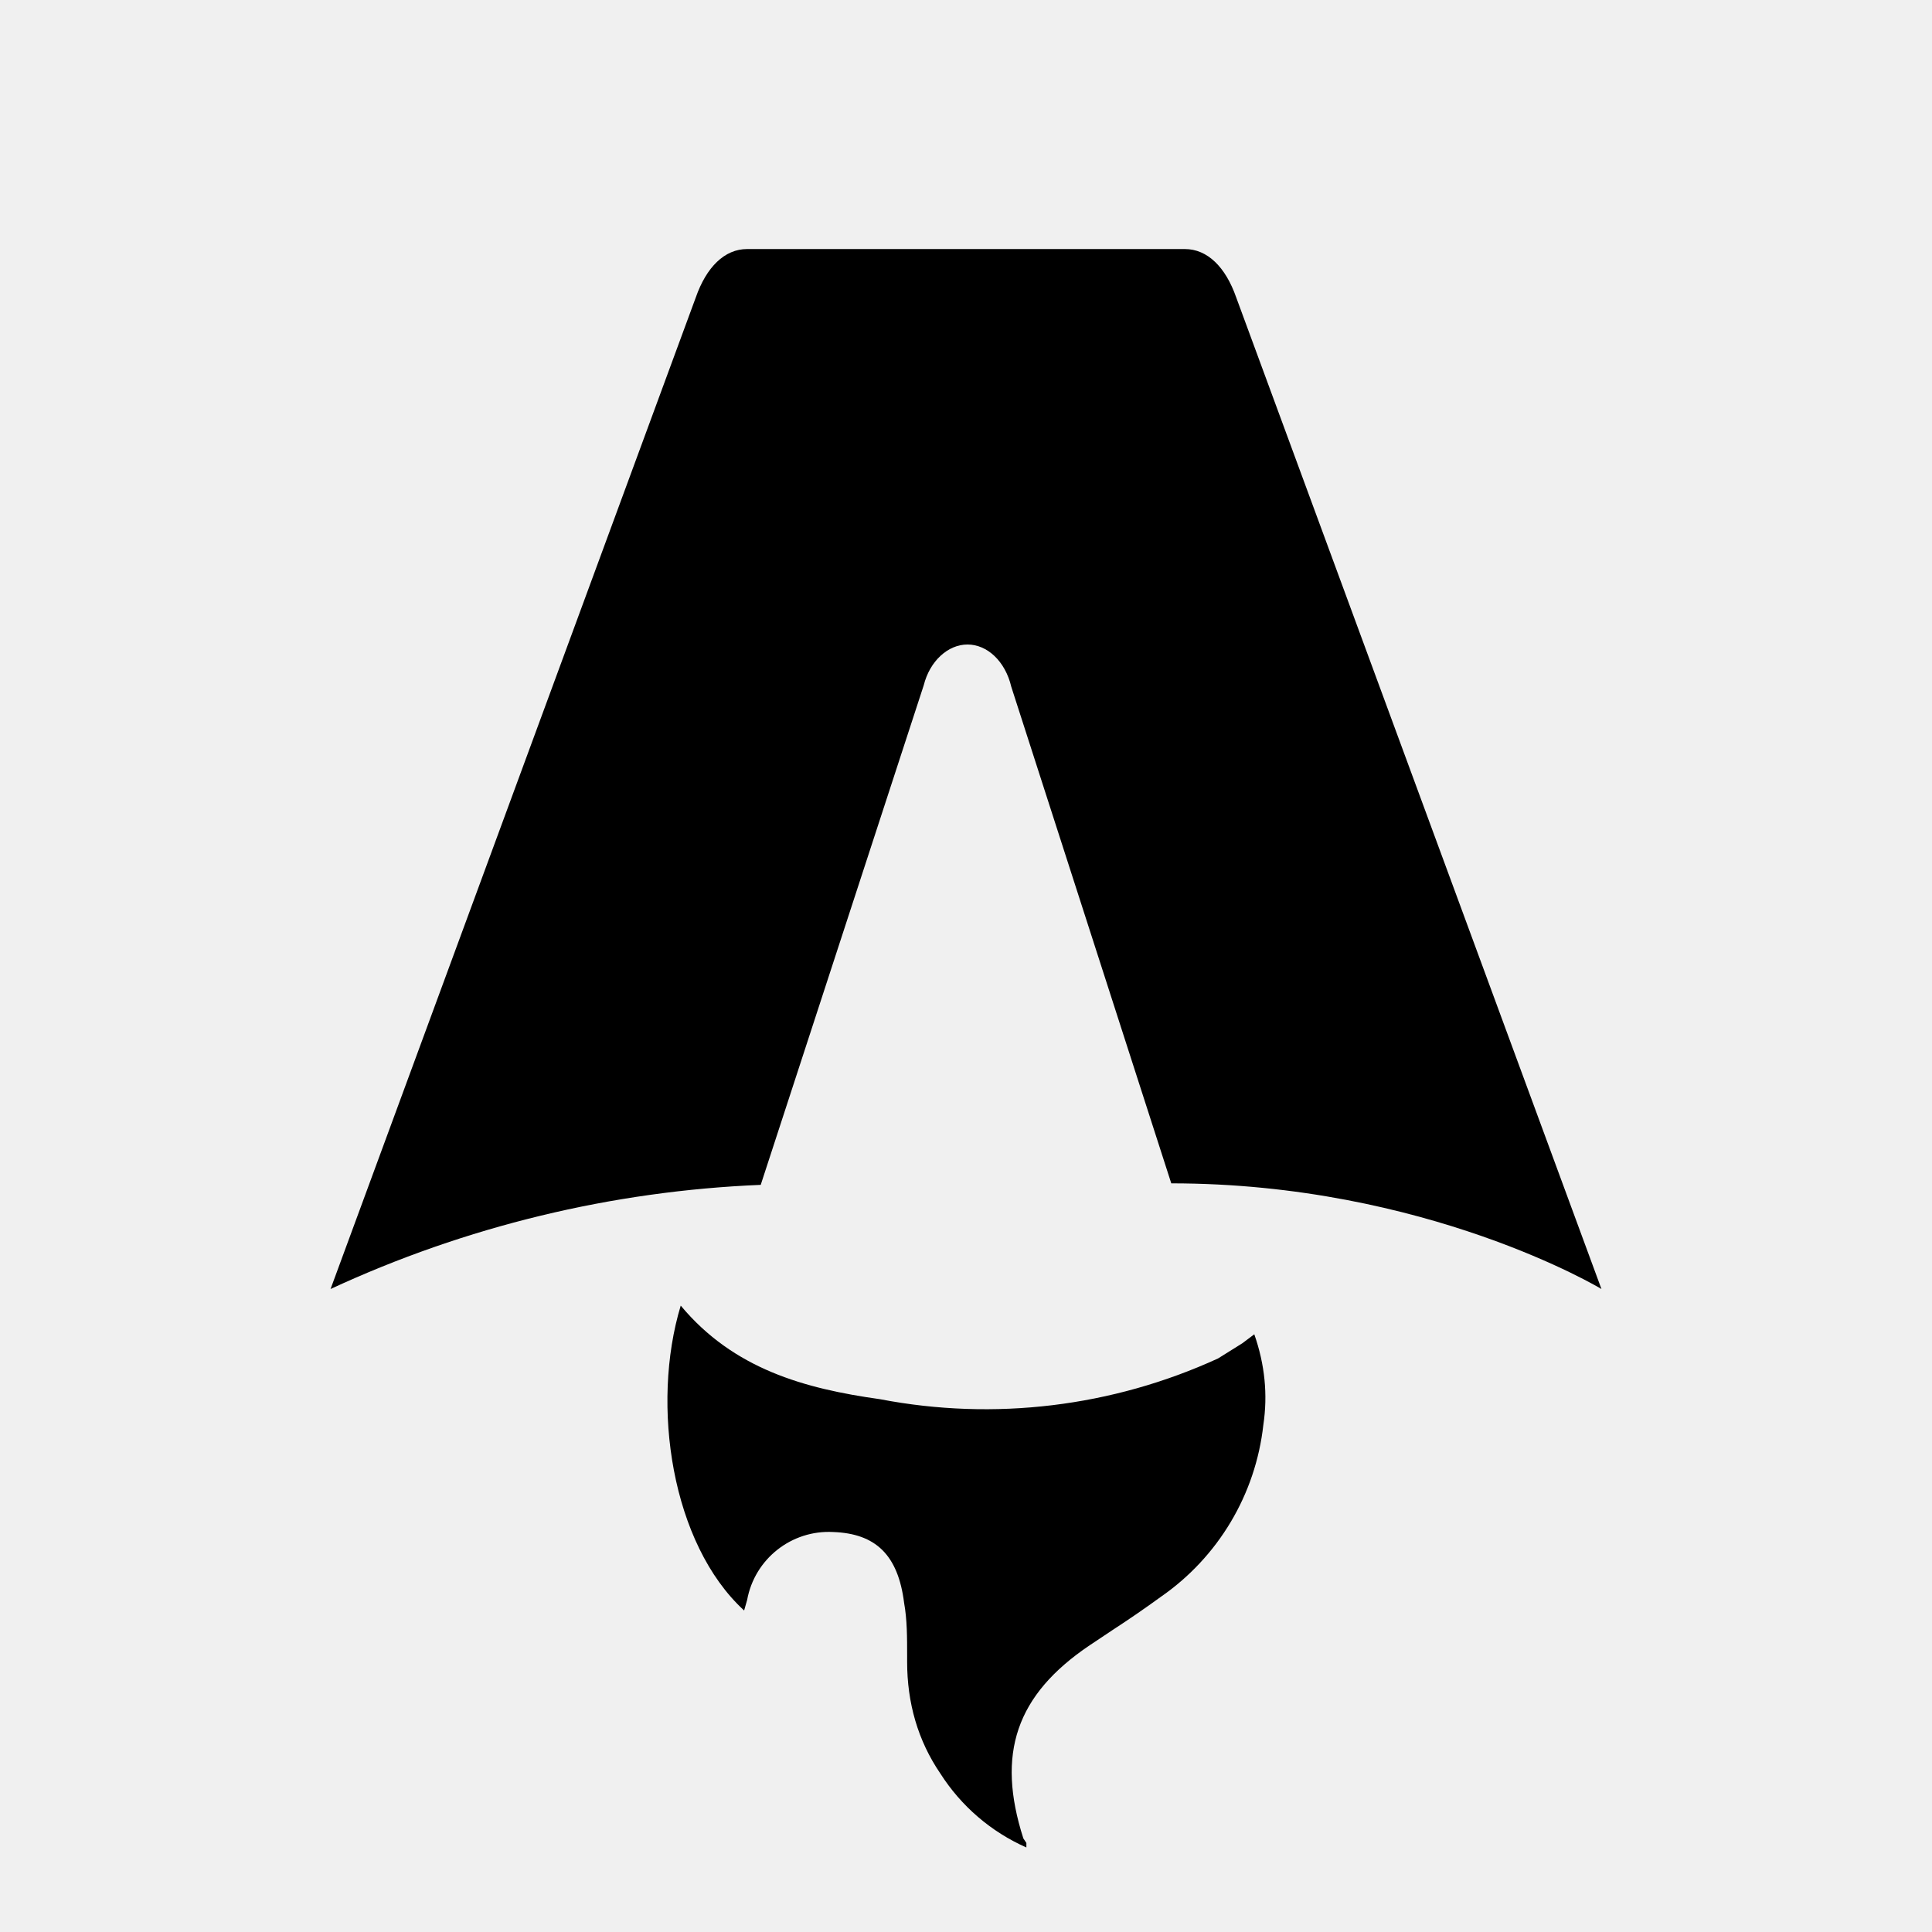
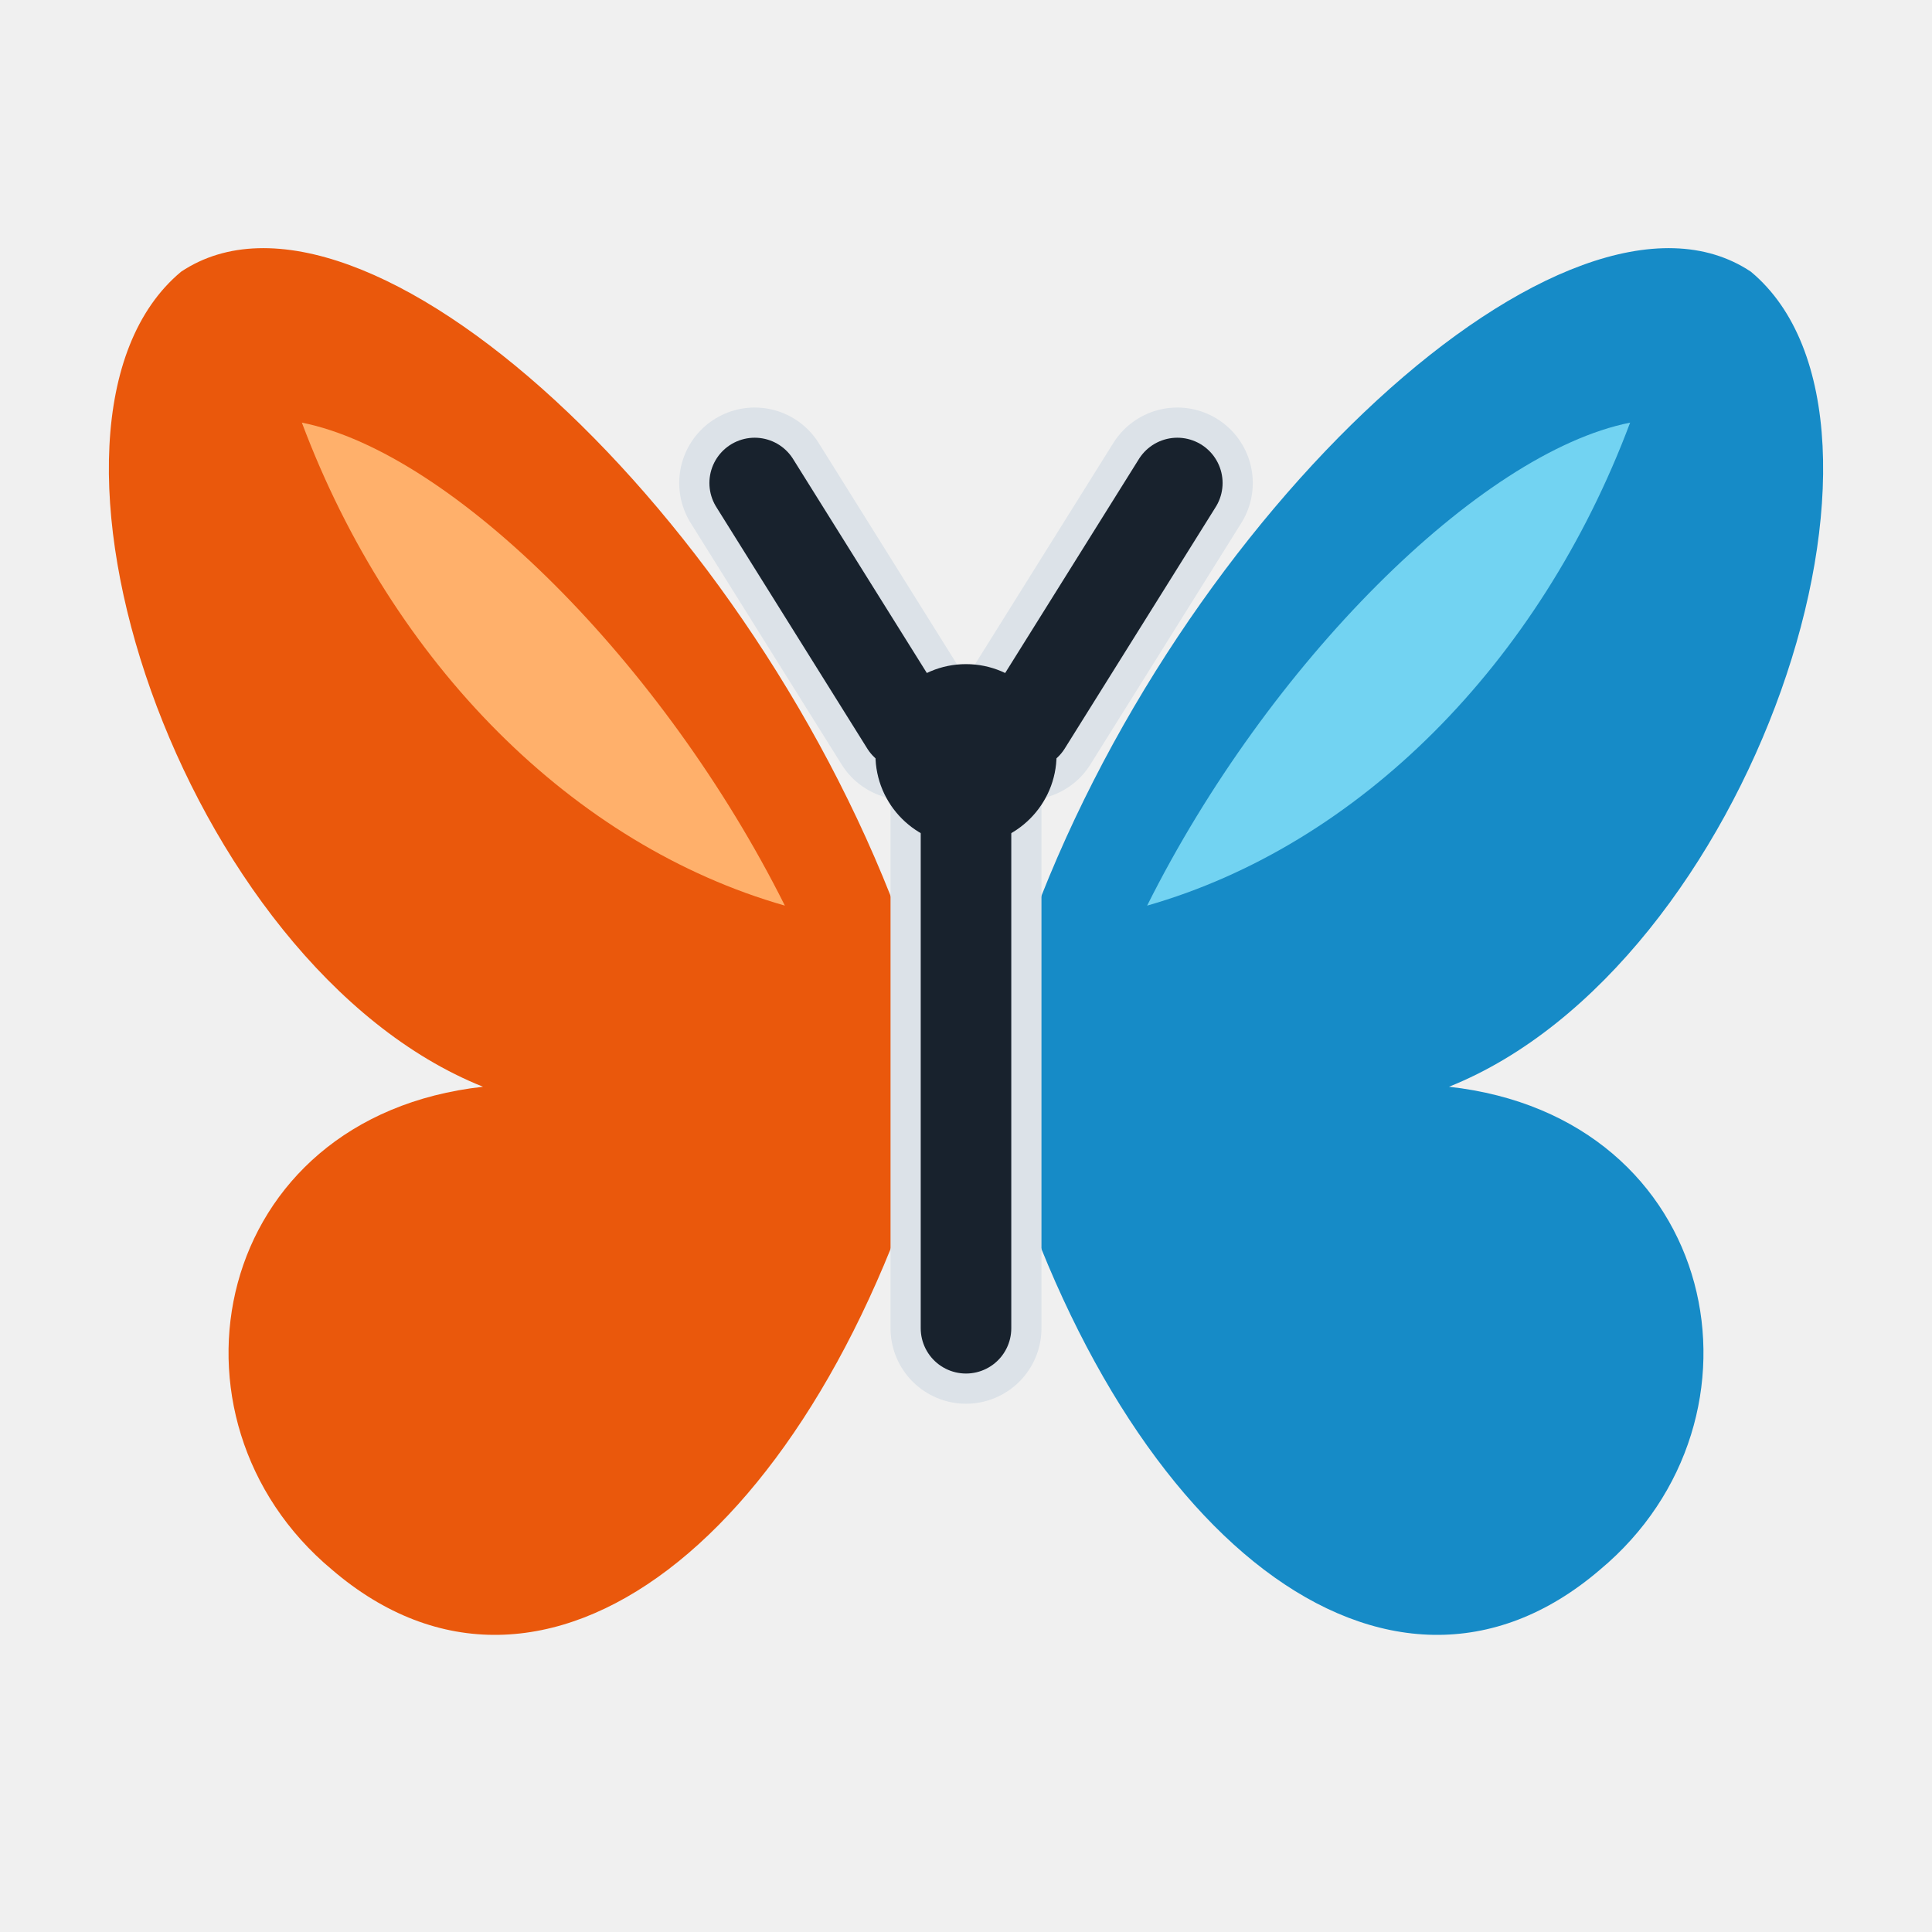
- <svg xmlns="http://www.w3.org/2000/svg" fill="none" viewBox="0 0 128 128">
-   <path d="M50.4 78.5a75.1 75.1 0 0 0-28.5 6.9l24.2-65.7c.7-2 1.9-3.2 3.4-3.2h29c1.5 0 2.7 1.2 3.4 3.2l24.2 65.7s-11.6-7-28.5-7L67 45.5c-.4-1.7-1.6-2.8-2.9-2.8-1.3 0-2.5 1.1-2.9 2.7L50.4 78.5Zm-1.1 28.2Zm-4.2-20.2c-2 6.6-.6 15.8 4.2 20.2a17.5 17.5 0 0 1 .2-.7 5.5 5.5 0 0 1 5.7-4.5c2.8.1 4.3 1.5 4.7 4.7.2 1.1.2 2.3.2 3.5v.4c0 2.7.7 5.2 2.2 7.4a13 13 0 0 0 5.7 4.9v-.3l-.2-.3c-1.8-5.6-.5-9.5 4.4-12.8l1.5-1a73 73 0 0 0 3.2-2.2 16 16 0 0 0 6.8-11.4c.3-2 .1-4-.6-6l-.8.6-1.6 1a37 37 0 0 1-22.4 2.7c-5-.7-9.7-2-13.2-6.2Z" />
-   <style>
-         path { fill: #000; }
-         @media (prefers-color-scheme: dark) {
-             path { fill: #FFF; }
-         }
-     </style>
+ <svg xmlns="http://www.w3.org/2000/svg" viewBox="0 0 64 64" fill="none">
+   <path fill="#EA580C" d="M30 31C25 17 12 5 6 9c-6 5 0 23 10 27-9 1-11 11-5 16        7 6 16-1 20-15Z" />
+   <path fill="#168BC7" d="M34 31C39 17 52 5 58 9c6 5 0 23-10 27 9 1 11 11 5 16        -7 6-16-1-20-15Z" />
+   <path fill="#FFB06B" d="M10 14c5 1 12 8 16 16-7-2-13-8-16-16Z" />
+   <path fill="#72D3F2" d="M54 14c-5 1-12 8-16 16 7-2 13-8 16-16Z" />
+   <path stroke="#DCE2E8" stroke-width="5" stroke-linecap="round" d="M32 25v19m-2-20-5-8m9 8 5-8" />
+   <path stroke="#18222D" stroke-width="3" stroke-linecap="round" d="M32 25v19m-2-20-5-8m9 8 5-8" />
+   <circle cx="32" cy="25" r="3" fill="#18222D" />
</svg>
